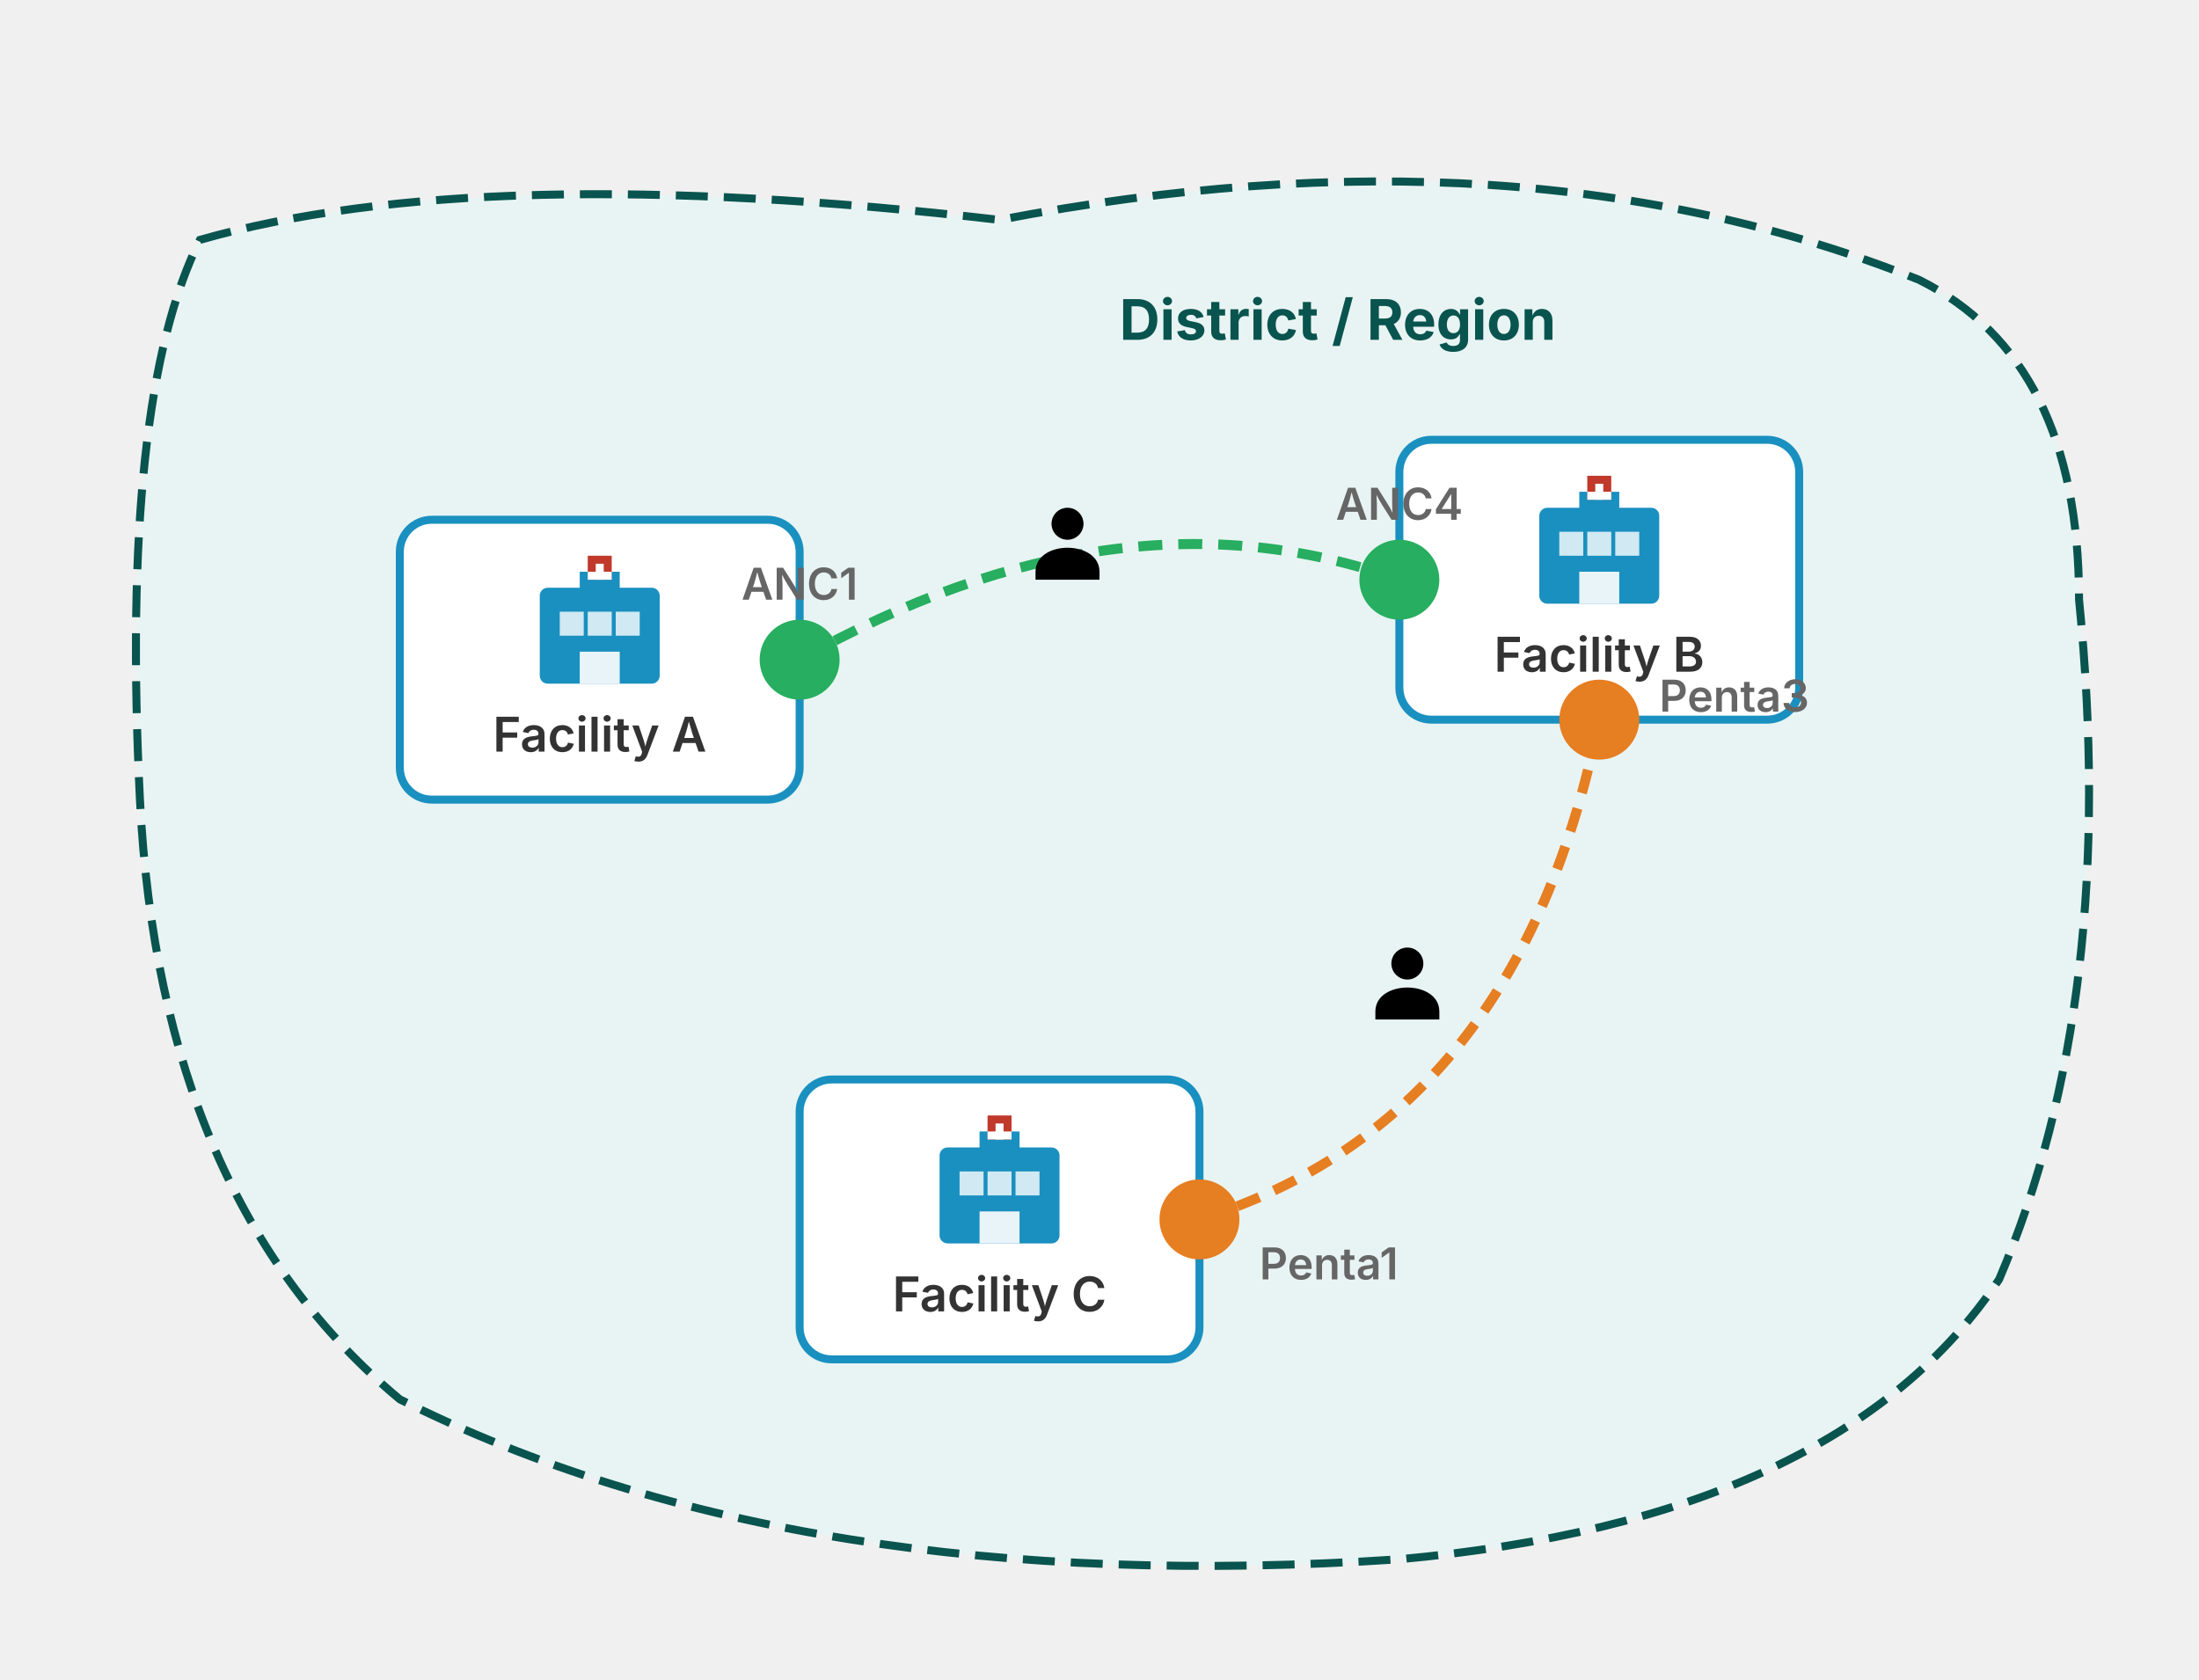
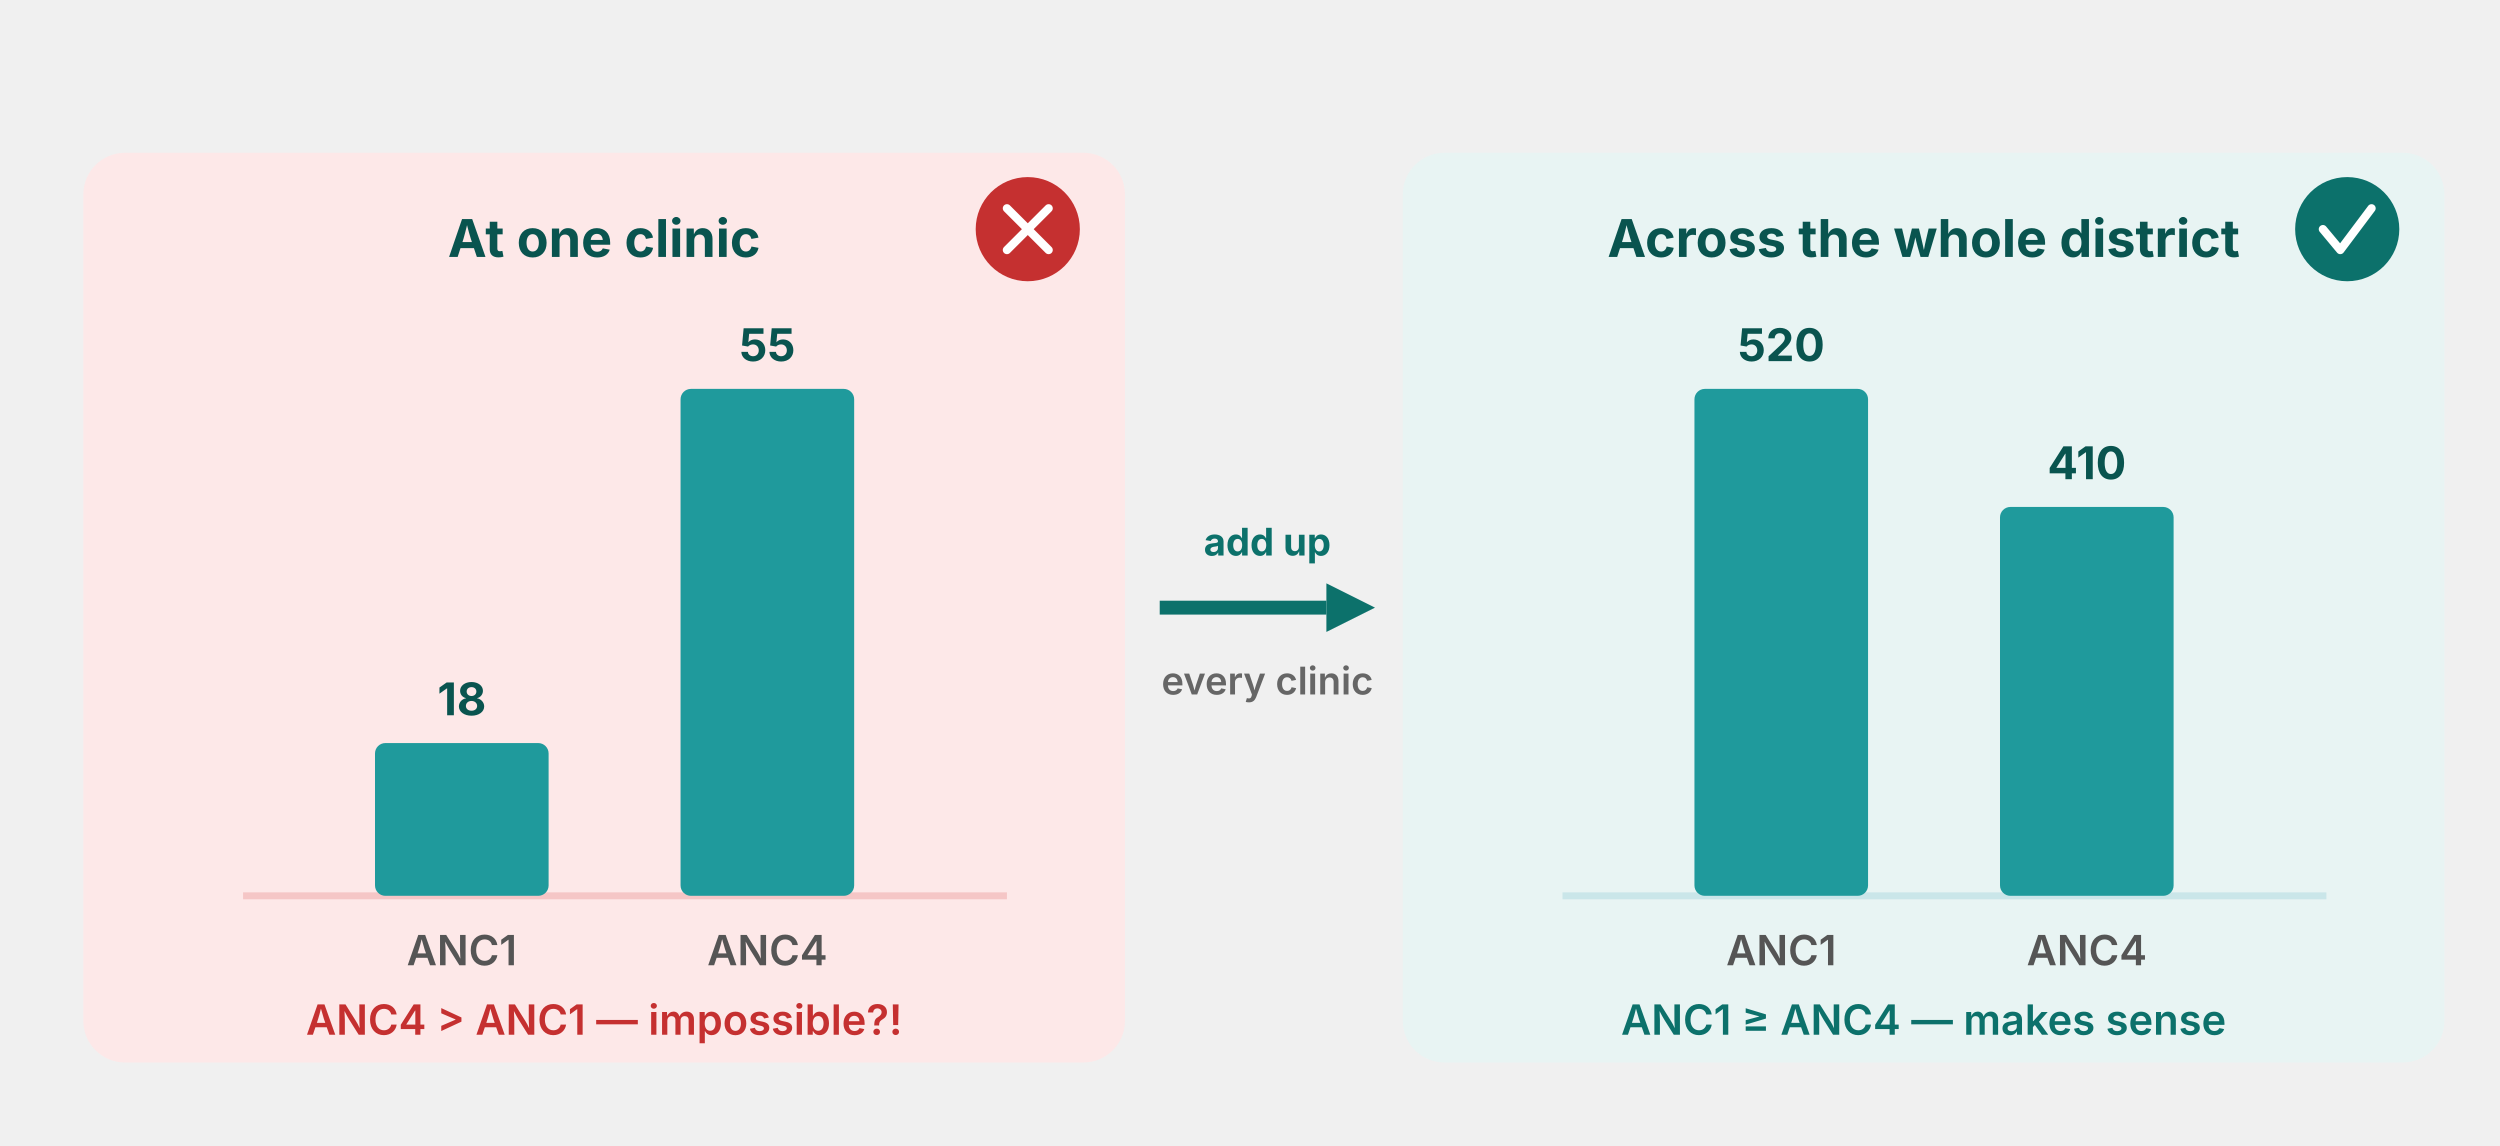
- <svg xmlns="http://www.w3.org/2000/svg" viewBox="0 0 550 420">
+ <svg xmlns="http://www.w3.org/2000/svg" viewBox="0 0 720 330" font-family="Inter, sans-serif">
  <defs>
    <style>
-       .title { font-family: Inter, sans-serif; font-size: 16px; font-weight: 700; fill: #09544F; }
-       .facility-label { font-family: Inter, sans-serif; font-size: 12px; fill: #333; font-weight: 600; }
-       .service-label { font-family: Inter, sans-serif; font-size: 11px; fill: #666; }
-       .indicator-label { font-family: Inter, sans-serif; font-size: 14px; fill: #fff; font-weight: 600; }
-       .district-label { font-family: Inter, sans-serif; font-size: 14px; fill: #09544F; font-weight: 700; }
-       .note-text { font-family: Inter, sans-serif; font-size: 12px; fill: #555; font-style: italic; }
-       .relation-text { font-family: Inter, sans-serif; font-size: 12px; fill: #666; }
-       .district-boundary { fill: #e8f4f3; stroke: #09544F; stroke-width: 2; stroke-dasharray: 8,4; }
-       .facility { fill: #fff; stroke: #1A90C0; stroke-width: 2; }
-       .person-path { fill: none; stroke-width: 2.5; stroke-dasharray: 6,4; }
+       .panel-title { font-size: 15px; font-weight: 700; fill: #09544F; }
+       .val { font-size: 13px; font-weight: 700; fill: #09544F; }
+       .axlab { font-size: 12px; font-weight: 600; fill: #555; }
+       .rule { font-size: 12px; font-weight: 600; }
    </style>
-     <symbol id="person" viewBox="0 0 24 24">
-       <circle cx="12" cy="6" r="4" fill="currentColor" />
-       <path d="M12 12c-4 0-8 2-8 6v2h16v-2c0-4-4-6-8-6z" fill="currentColor" />
-     </symbol>
-     <symbol id="facility-icon" viewBox="0 0 40 40">
-       <rect x="5" y="12" width="30" height="24" rx="2" fill="#1A90C0" />
-       <rect x="15" y="8" width="10" height="8" fill="#1A90C0" />
-       <rect x="17" y="4" width="6" height="6" fill="#c0392b" />
-       <rect x="19" y="6" width="2" height="4" fill="#fff" />
-       <rect x="17" y="8" width="6" height="2" fill="#fff" />
-       <rect x="10" y="18" width="6" height="6" fill="#fff" opacity="0.8" />
-       <rect x="17" y="18" width="6" height="6" fill="#fff" opacity="0.8" />
-       <rect x="24" y="18" width="6" height="6" fill="#fff" opacity="0.8" />
-       <rect x="15" y="28" width="10" height="8" fill="#fff" opacity="0.9" />
-     </symbol>
  </defs>
-   <path class="district-boundary" d="M50,60     Q120,40 250,55     Q380,30 480,70     Q520,90 520,150     Q530,250 500,320     Q460,380 350,390     Q200,400 100,350     Q40,300 35,200     Q30,100 50,60 Z" />
-   <text class="district-label" x="280" y="85">District / Region</text>
-   <g transform="translate(100, 130)">
-     <rect class="facility" x="0" y="0" width="100" height="70" rx="8" />
-     <use href="#facility-icon" x="30" y="5" width="40" height="40" />
-     <text class="facility-label" x="50" y="58" text-anchor="middle">Facility A</text>
-   </g>
-   <g transform="translate(350, 110)">
-     <rect class="facility" x="0" y="0" width="100" height="70" rx="8" />
-     <use href="#facility-icon" x="30" y="5" width="40" height="40" />
-     <text class="facility-label" x="50" y="58" text-anchor="middle">Facility B</text>
-   </g>
-   <g transform="translate(200, 270)">
-     <rect class="facility" x="0" y="0" width="100" height="70" rx="8" />
-     <use href="#facility-icon" x="30" y="5" width="40" height="40" />
-     <text class="facility-label" x="50" y="58" text-anchor="middle">Facility C</text>
-   </g>
-   <path class="person-path" stroke="#27ae60" d="M200,165 Q280,120 350,145" />
-   <circle cx="200" cy="165" r="10" fill="#27ae60" />
-   <text class="service-label" x="200" y="150" text-anchor="middle" fill="#27ae60" font-weight="600">ANC1</text>
-   <circle cx="350" cy="145" r="10" fill="#27ae60" />
-   <text class="service-label" x="350" y="130" text-anchor="middle" fill="#27ae60" font-weight="600">ANC4</text>
-   <path class="person-path" stroke="#e67e22" d="M300,305 Q380,280 400,180" />
-   <circle cx="300" cy="305" r="10" fill="#e67e22" />
-   <text class="service-label" x="315" y="320" text-anchor="start" fill="#e67e22" font-weight="600">Penta1</text>
-   <circle cx="400" cy="180" r="10" fill="#e67e22" />
-   <text class="service-label" x="415" y="178" text-anchor="start" fill="#e67e22" font-weight="600">Penta3</text>
-   <use href="#person" x="255" y="125" width="24" height="24" fill="#27ae60" />
-   <use href="#person" x="340" y="235" width="24" height="24" fill="#e67e22" />
+   <rect x="24" y="44" width="300" height="262" rx="12" fill="#FDE8E8" />
+   <text class="panel-title" x="174" y="74" text-anchor="middle">At one clinic</text>
+   <line x1="70" y1="258" x2="290" y2="258" stroke="#F5C6C6" stroke-width="2" />
+   <rect x="108" y="214" width="50" height="44" rx="3" fill="#1F9A9C" />
+   <text class="val" x="133" y="206" text-anchor="middle">18</text>
+   <text class="axlab" x="133" y="278" text-anchor="middle">ANC1</text>
+   <rect x="196" y="112" width="50" height="146" rx="3" fill="#1F9A9C" />
+   <text class="val" x="221" y="104" text-anchor="middle">55</text>
+   <text class="axlab" x="221" y="278" text-anchor="middle">ANC4</text>
+   <text class="rule" x="174" y="298" text-anchor="middle" fill="#C53030">ANC4 &gt; ANC1 — impossible?!</text>
+   <circle cx="296" cy="66" r="15" fill="#C53030" />
+   <line x1="290" y1="60" x2="302" y2="72" stroke="#fff" stroke-width="2.4" stroke-linecap="round" />
+   <line x1="302" y1="60" x2="290" y2="72" stroke="#fff" stroke-width="2.4" stroke-linecap="round" />
+   <line x1="334" y1="175" x2="382" y2="175" stroke="#0C716B" stroke-width="4" />
+   <polygon points="382,168 396,175 382,182" fill="#0C716B" />
+   <text x="365" y="160" text-anchor="middle" font-size="11" font-weight="700" fill="#0C716B">add up</text>
+   <text x="365" y="200" text-anchor="middle" font-size="11" font-weight="600" fill="#666">every clinic</text>
+   <rect x="404" y="44" width="300" height="262" rx="12" fill="#E8F4F3" />
+   <text class="panel-title" x="554" y="74" text-anchor="middle">Across the whole district</text>
+   <line x1="450" y1="258" x2="670" y2="258" stroke="#CAE6E9" stroke-width="2" />
+   <rect x="488" y="112" width="50" height="146" rx="3" fill="#1F9A9C" />
+   <text class="val" x="513" y="104" text-anchor="middle">520</text>
+   <text class="axlab" x="513" y="278" text-anchor="middle">ANC1</text>
+   <rect x="576" y="146" width="50" height="112" rx="3" fill="#1F9A9C" />
+   <text class="val" x="601" y="138" text-anchor="middle">410</text>
+   <text class="axlab" x="601" y="278" text-anchor="middle">ANC4</text>
+   <text class="rule" x="554" y="298" text-anchor="middle" fill="#0C716B">ANC1 ≥ ANC4 — makes sense</text>
+   <circle cx="676" cy="66" r="15" fill="#0C716B" />
+   <polyline points="669,66 674,72 683,60" fill="none" stroke="#fff" stroke-width="2.4" stroke-linecap="round" stroke-linejoin="round" />
</svg>
